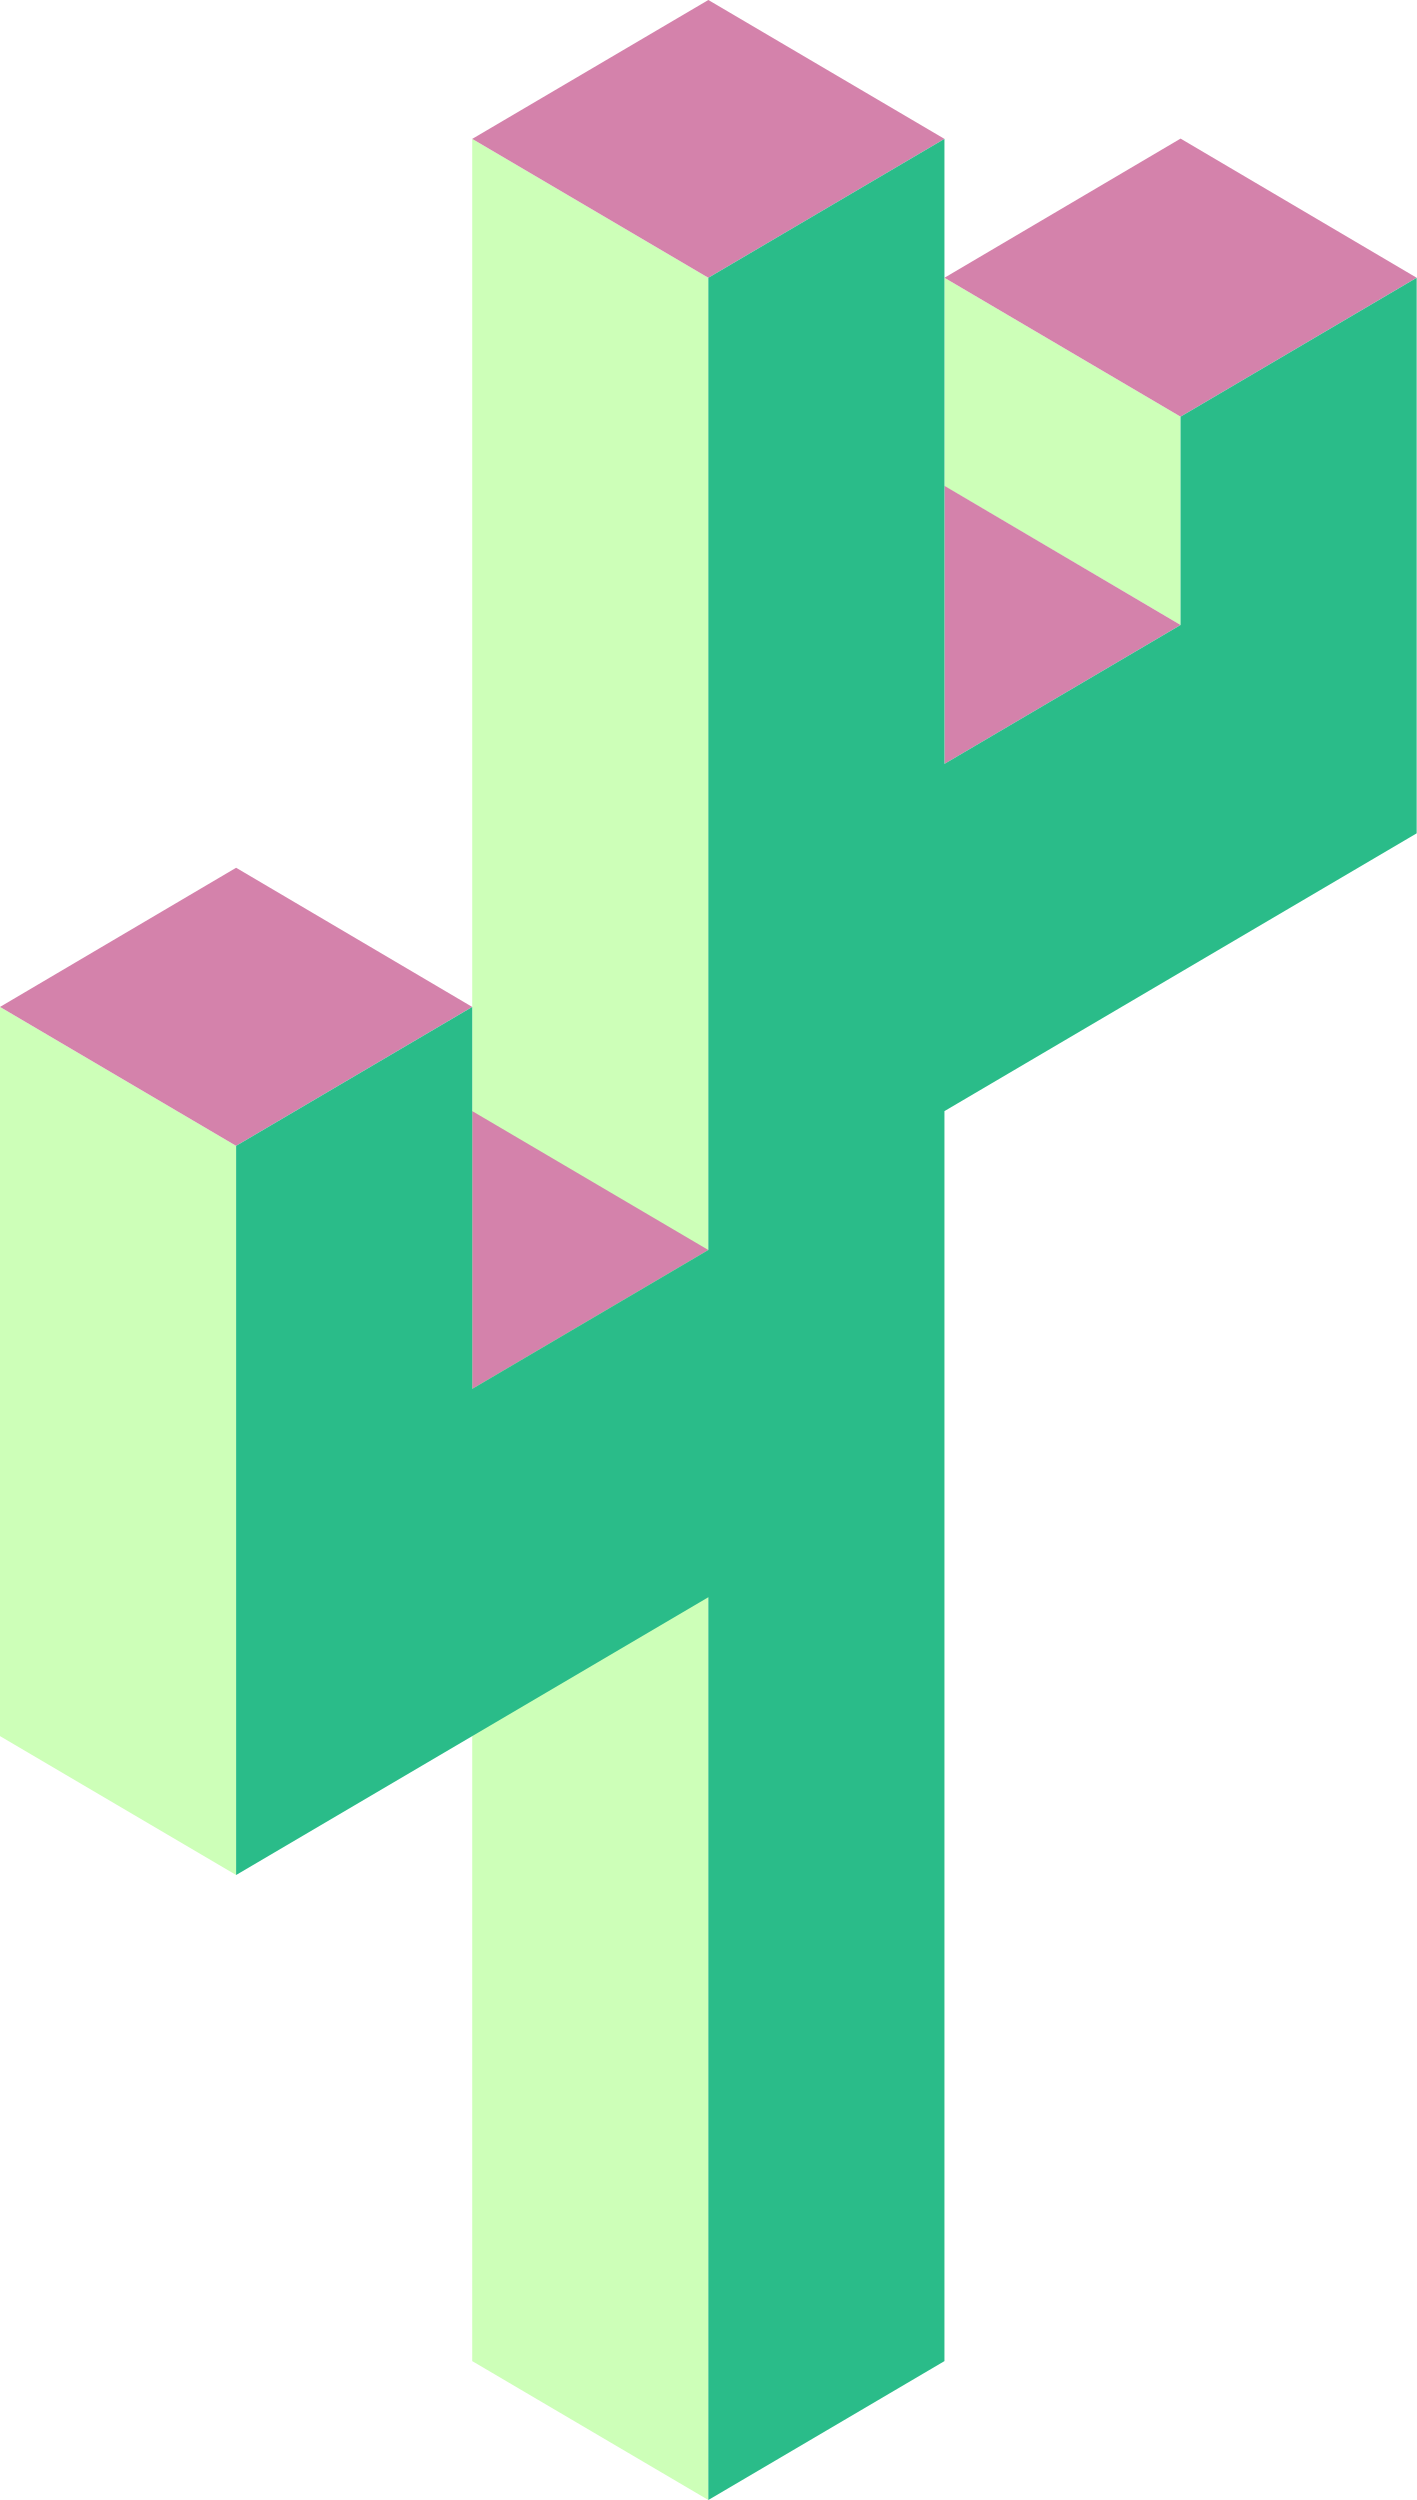
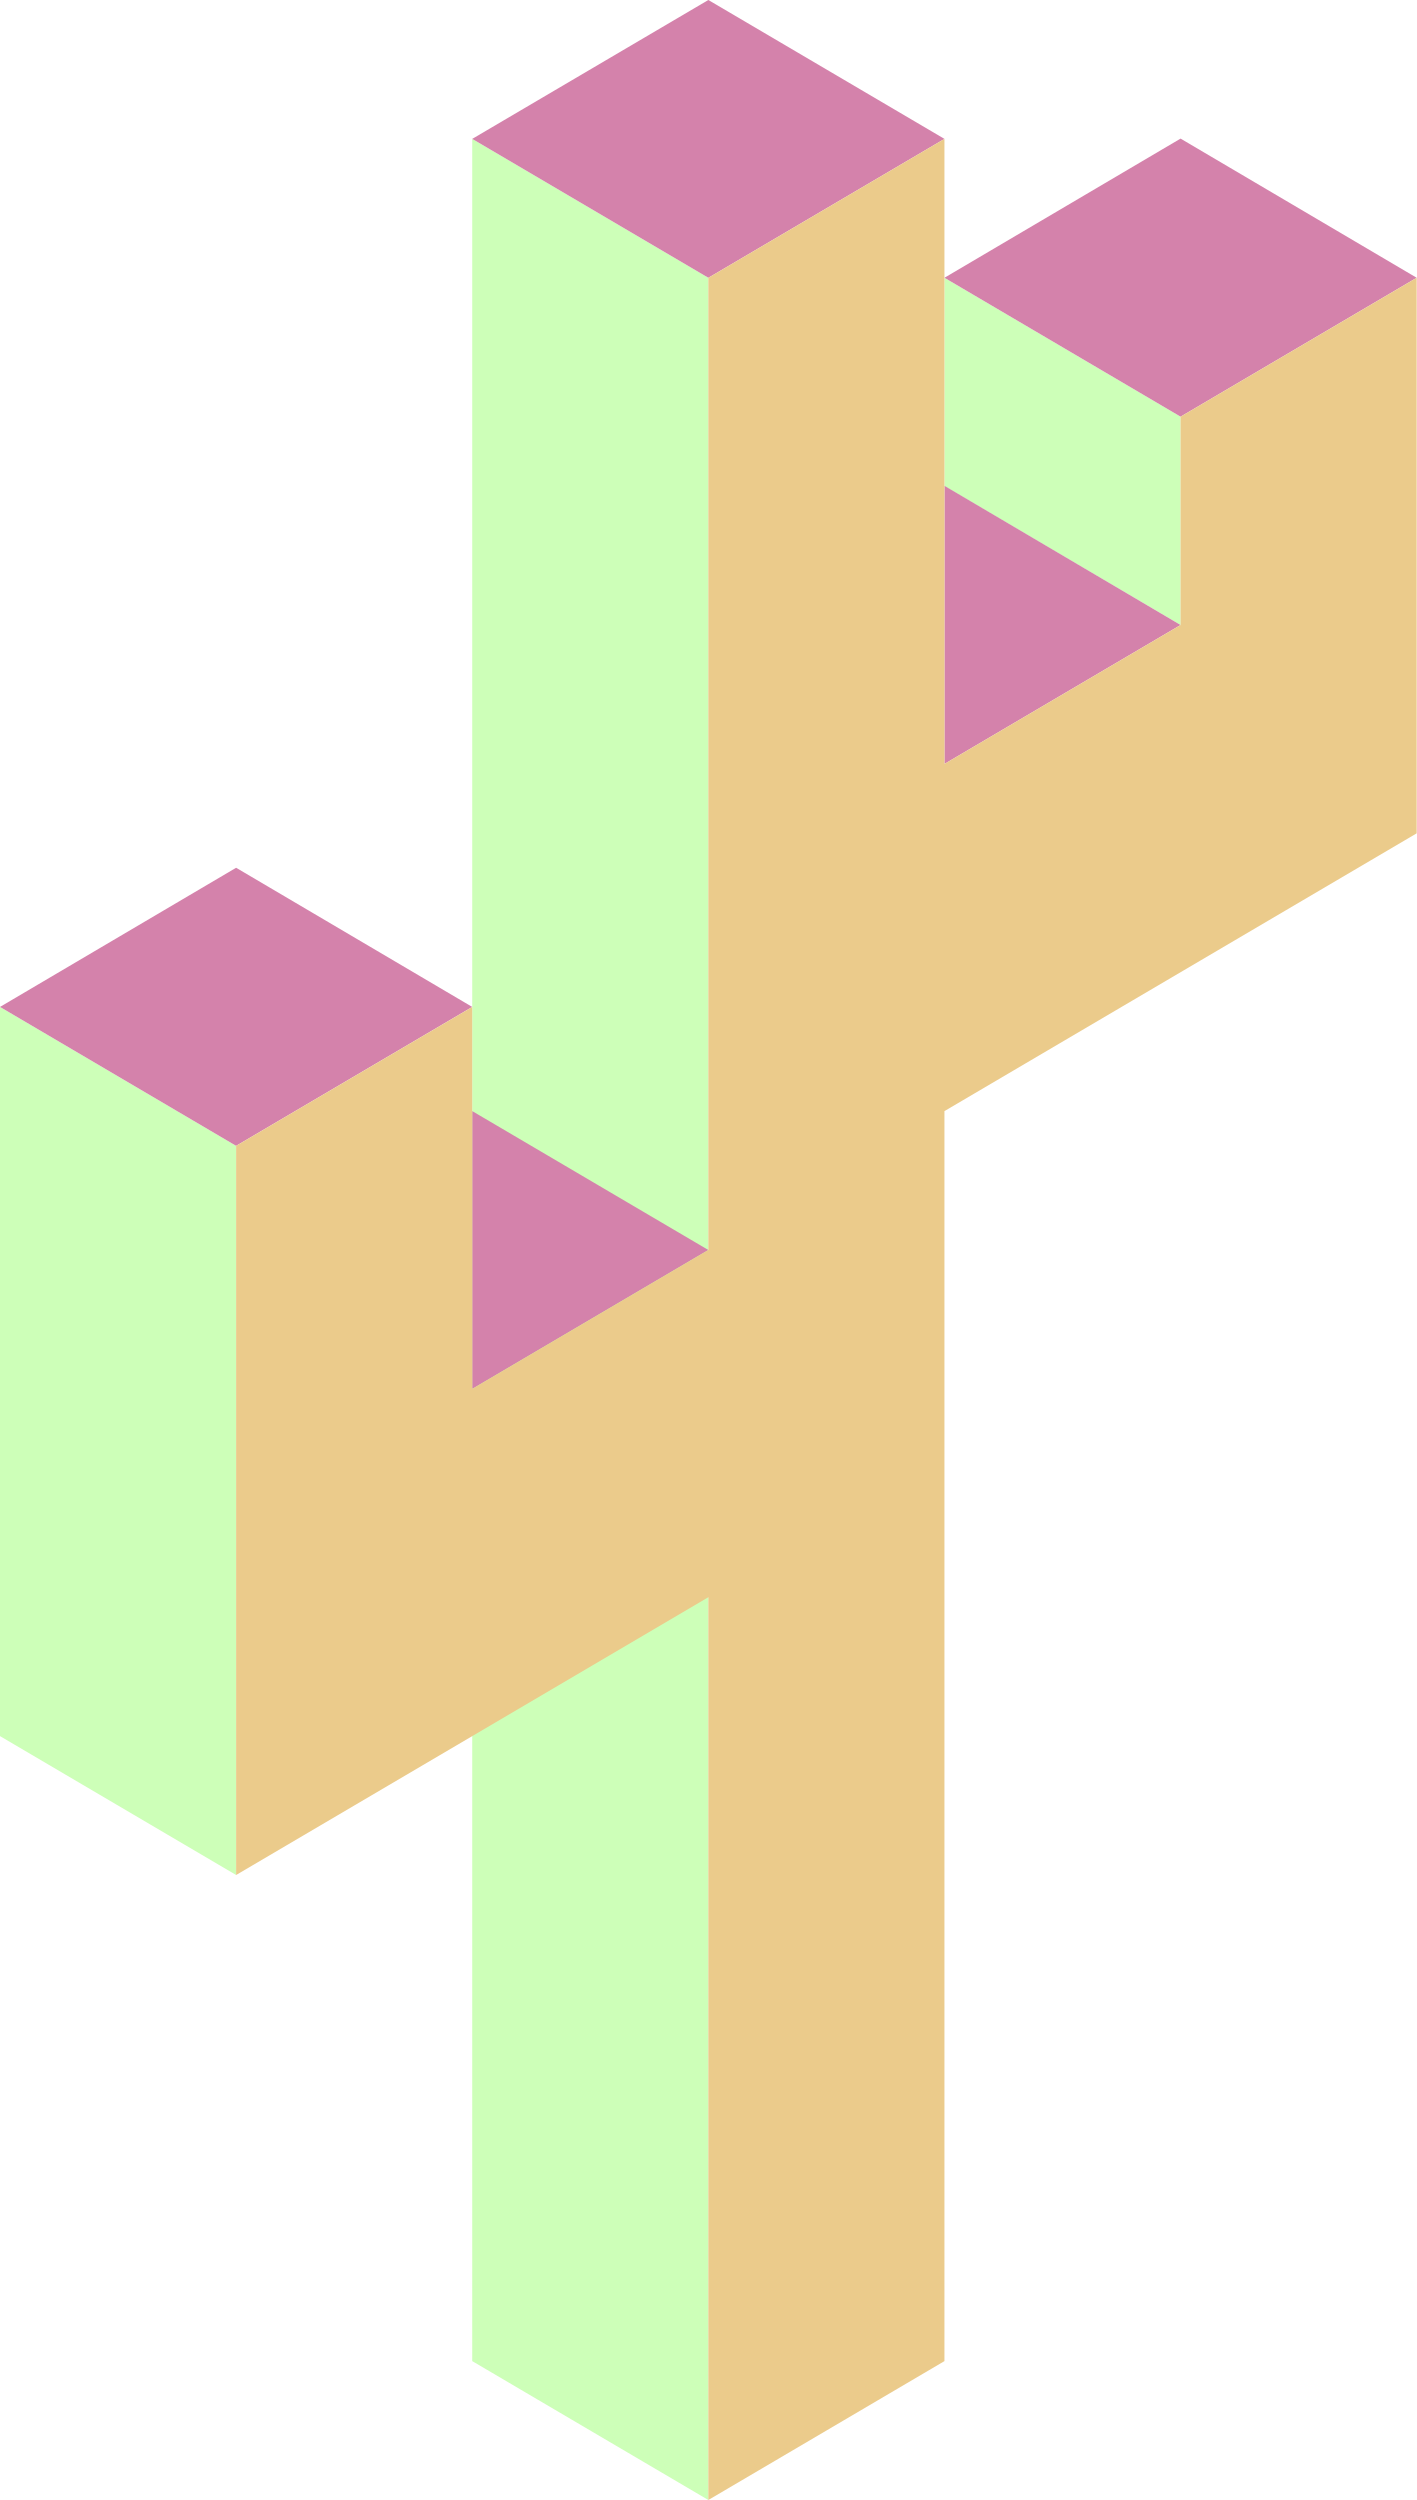
<svg xmlns="http://www.w3.org/2000/svg" fill="none" viewBox="0 0 272 480">
  <path fill="#cdffb8" d="M181.334 93.333v-40L226.667 80v40zM136.001 53.333 90.667 26.667v426.666L136.001 480zM45.333 220 0 193.334v140L45.333 360z" />
  <path fill="#d482ab" d="M90.667 26.667 136.001 0l45.333 26.667-45.333 26.666zM181.334 53.33l45.333-26.72L272 53.33 226.667 80zM136 240l-45.333-26.67v53.34zM0 193.33l45.333-26.72 45.334 26.72L45.333 220zM181.334 93.277 226.667 120l-45.333 26.67z" />
-   <path fill="#2abc89" d="m136 53.333 45.333-26.666v120L226.667 120V80L272 53.333V160l-90.667 53.333v240L136 480V306.667L45.334 360V220l45.333-26.667v73.334L136 240z" />
+   <path fill="#ebcb8b" d="m136 53.333 45.333-26.666v120L226.667 120V80L272 53.333V160l-90.667 53.333v240L136 480V306.667L45.334 360V220l45.333-26.667v73.334L136 240z" />
</svg>
